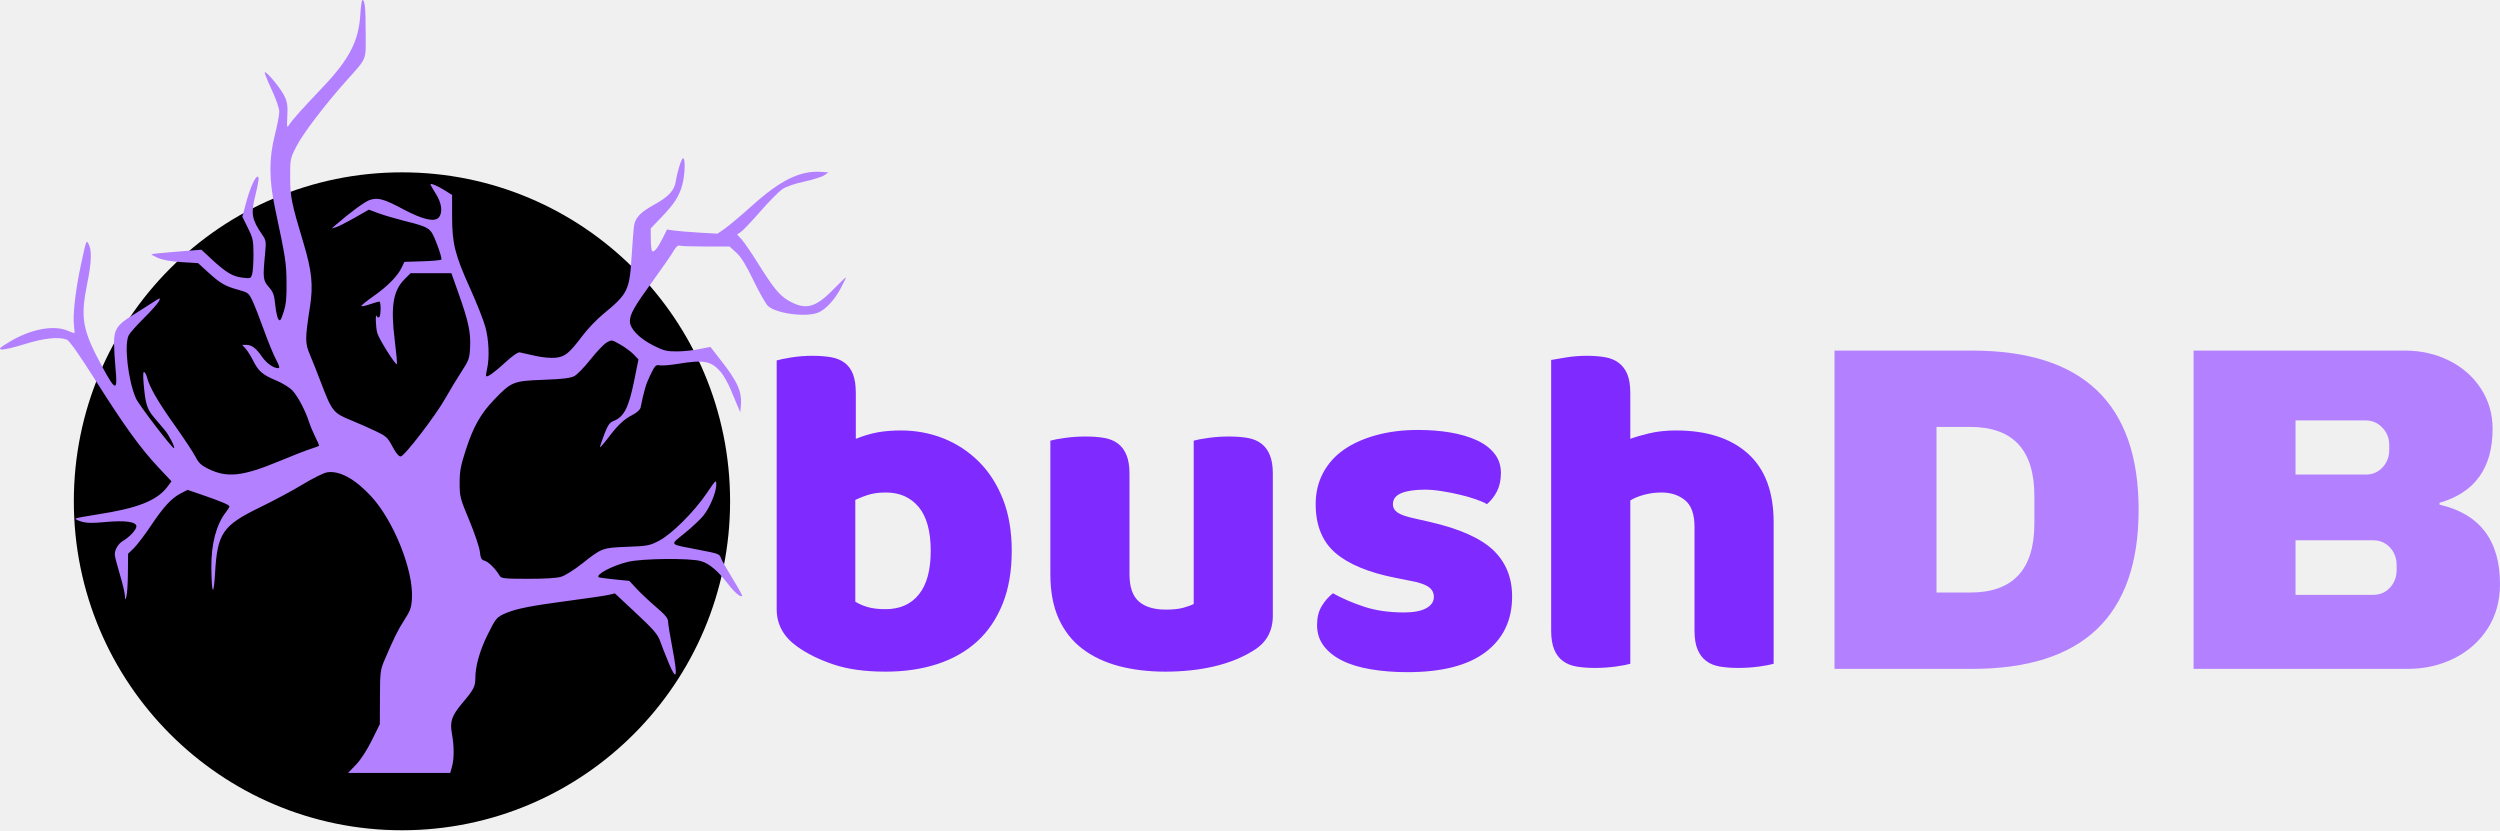
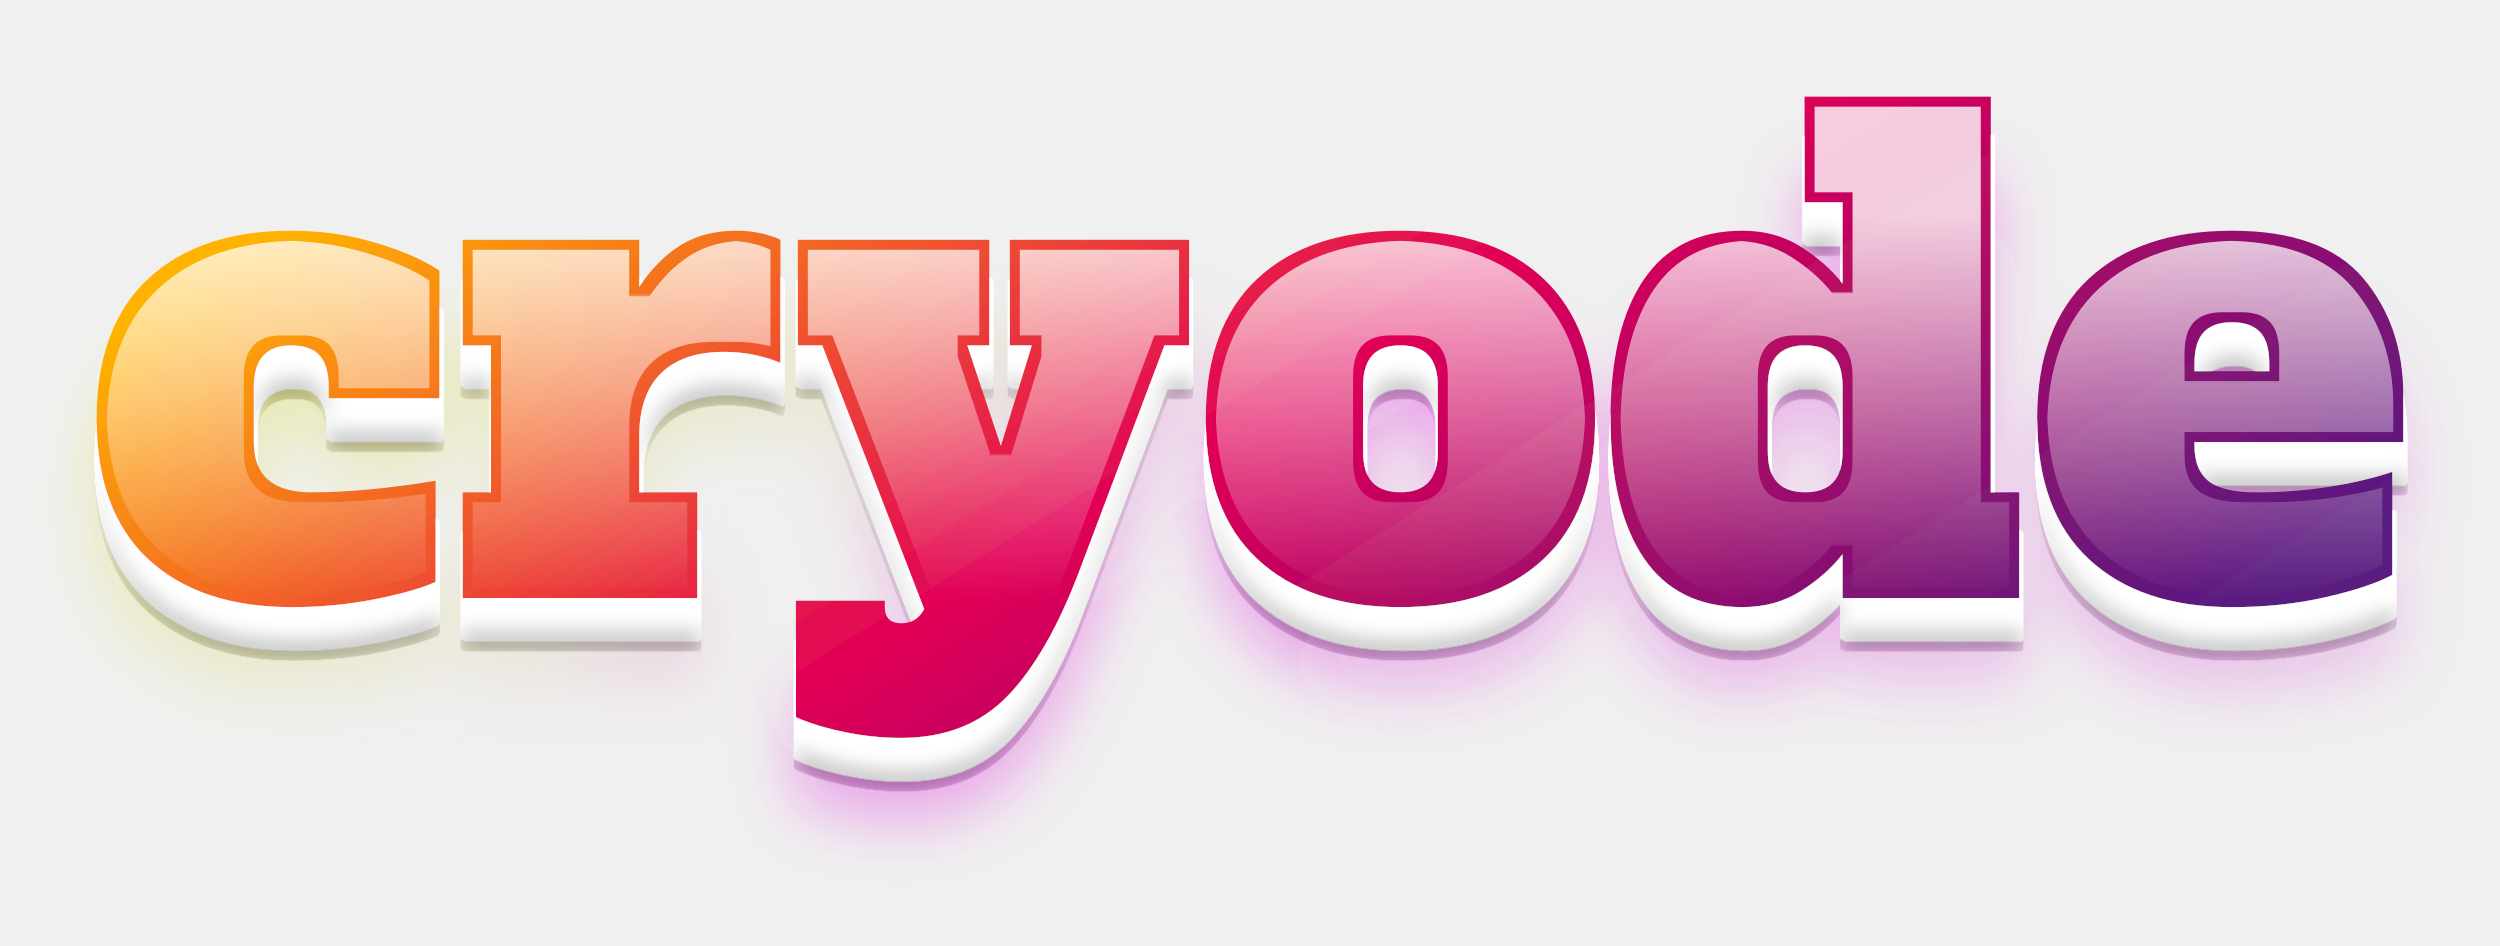
- <svg xmlns="http://www.w3.org/2000/svg" width="334.471" height="111.079" version="1.1" viewBox="0 0 359.557 119.41" id="svg23">
-   <defs id="defs7">
-     <filter id="editing-jagged" x="0" y="0" width="1" height="1">
-       <feTurbulence baseFrequency="0" result="turb" seed="1" id="feTurbulence2" />
-       <feDisplacementMap in="SourceGraphic" in2="turb" id="feDisplacementMap4" scale="0" xChannelSelector="A" yChannelSelector="A" />
+ <svg xmlns="http://www.w3.org/2000/svg" width="248.25" height="93.88" preserveAspectRatio="xMidYMid" version="1.1" viewBox="83.109 5.6 248.25 93.88">
+   <defs>
+     <linearGradient id="editing-shiny-gradient" x1="5.695" x2="116.03" y1="-58.604" y2="-9.482" gradientTransform="scale(1.8965 .52727)" gradientUnits="userSpaceOnUse">
+       <stop stop-color="#ffb200" offset="0" />
+       <stop stop-color="#e10057" offset=".5" />
+       <stop stop-color="#5A1A80" offset="1" />
+     </linearGradient>
+     <linearGradient id="editing-shiny-gradient2" x1=".475" x2=".475" y1="-94.429" y2="26.343" gradientTransform="scale(1.8965 .52727)" gradientUnits="userSpaceOnUse">
+       <stop stop-color="#fff" stop-opacity=".8" offset=".2" />
+       <stop stop-color="#fff" stop-opacity="0" offset=".8" />
+     </linearGradient>
+     <filter id="editing-shiny2" x="0" y="0" width="1" height="1">
+       <feMorphology radius="2" />
+     </filter>
+     <filter id="editing-shiny" x="-.042" y="-.151" width="1.084" height="1.474">
+       <feFlood flood-color="#fff" result="flood" />
+       <feConvolveMatrix divisor="1" in="SourceGraphic" kernelMatrix="0 0 0 0 0 0 0 0 0 0 0 1 1 0 0 0 0 0 0 1 1 0 0 0 0 0 1 0 0 1 0 0 0 0 1 0 0 1 0 0 0 1 0 0 0 0 1 0 0 1 1 0 0 1 1 0 0 0 0 1 1 0 0 0 " order="8,8" result="conv" />
+       <feOffset dx="0" dy="4" in="conv" result="offset" />
+       <feComposite in="flood" in2="offset" operator="in" result="comp" />
+       <feGaussianBlur in="offset" result="shadow" stdDeviation="3" />
+       <feColorMatrix in="shadow" result="dark-shadow" values="0.7 0 0 0 0  0 0.7 0 0 0  0 0 0.7 0 0  0 0 0 0.3 0" />
+       <feOffset dx="0" dy="4" in="dark-shadow" result="offset-shadow" />
+       <feOffset dx="0" dy="2" in="conv" result="offset-2" />
+       <feComposite in="offset" in2="offset-2" operator="out" result="edge-diff" />
+       <feGaussianBlur in="edge-diff" result="edge-blur" stdDeviation="1" />
+       <feColorMatrix in="edge-blur" result="edge-shadow" values="0 0 0 0 0  0 0 0 0 0  0 0 0 0 0  0 0 0 0.5 0" />
+       <feComposite in="edge-shadow" in2="offset" operator="in" result="edge-shadow-in" />
+       <feOffset dx="0" dy="1" in="edge-shadow-in" result="edge-shadow-final" />
+       <feMerge result="out">
+         <feMergeNode in="offset-shadow" />
+         <feMergeNode in="comp" />
+         <feMergeNode in="edge-shadow-final" />
+         <feMergeNode in="SourceGraphic" />
+       </feMerge>
    </filter>
  </defs>
-   <g id="g1577" transform="translate(-126.1745,-7.252486)">
-     <g id="g970" transform="translate(36)" style="stroke:none" />
-   </g>
-   <g id="g6" transform="matrix(1.31999,0,0,1.323332,-150.9955,-25.45632)">
-     <g id="g8">
-       <g id="g10">
-         <rect x="130.28" y="52.772" width="263.542" height="44.083" rx="14.484" ry="22.042" stroke-width="0.79" id="rect9" style="fill:none;stroke:none;stroke-width:1.312;stroke-dasharray:none" />
-         <g id="g1">
-           <g id="g9">
-             <circle style="fill:#000000;stroke:none;stroke-width:1.496;stroke-linejoin:round;stroke-dasharray:none" id="path1024" cx="158.188" cy="73.719" r="35.752" />
-             <g id="g1079" transform="translate(84.6976)">
-               <path d="m 68.471,102.36 c 0.522,-0.542 1.196,-1.575 1.732,-2.654 l 0.877,-1.767 0.012,-2.914 c 0.011,-2.711 0.045,-2.989 0.477,-4 1.059,-2.476 1.476,-3.317 2.19,-4.421 0.65,-1.005 0.761,-1.323 0.819,-2.354 0.171,-3.036 -1.989,-8.42 -4.443,-11.07 -1.761,-1.903 -3.475,-2.831 -4.809,-2.606 -0.376,0.063 -1.557,0.646 -2.625,1.295 -1.068,0.649 -3.166,1.772 -4.662,2.496 -4.076,1.972 -4.663,2.82 -4.907,7.09 -0.157,2.733 -0.386,2.415 -0.409,-0.569 -0.02,-2.555 0.54,-4.657 1.603,-6.008 0.203,-0.258 0.368,-0.53 0.368,-0.605 0,-0.162 -0.972,-0.57 -3.051,-1.279 l -1.512,-0.516 -0.714,0.364 c -1.022,0.521 -1.893,1.458 -3.279,3.528 -0.668,0.997 -1.501,2.091 -1.852,2.431 l -0.637,0.618 -0.018,2.092 c -0.01,1.151 -0.083,2.296 -0.163,2.544 -0.142,0.445 -0.145,0.443 -0.165,-0.091 -0.011,-0.299 -0.264,-1.351 -0.561,-2.338 -0.298,-0.987 -0.541,-1.941 -0.541,-2.119 0,-0.554 0.372,-1.174 0.885,-1.477 0.74,-0.437 1.468,-1.226 1.468,-1.59 0,-0.5 -1.233,-0.669 -3.388,-0.466 -1.382,0.131 -2.038,0.118 -2.598,-0.049 -0.412,-0.123 -0.702,-0.271 -0.645,-0.328 0.057,-0.057 1.101,-0.256 2.32,-0.441 4.497,-0.686 6.588,-1.517 7.743,-3.079 l 0.393,-0.532 -1.402,-1.486 c -1.962,-2.08 -3.715,-4.497 -6.859,-9.458 -1.785,-2.816 -2.86,-4.341 -3.135,-4.448 -0.883,-0.343 -2.504,-0.174 -4.586,0.479 -1.126,0.353 -2.252,0.618 -2.503,0.588 -0.391,-0.046 -0.27,-0.166 0.849,-0.84 2.281,-1.374 4.779,-1.851 6.324,-1.205 0.357,0.149 0.684,0.272 0.725,0.272 0.041,0 0.023,-0.387 -0.04,-0.861 -0.145,-1.093 0.176,-3.884 0.756,-6.562 0.573,-2.65 0.587,-2.69 0.792,-2.357 0.416,0.673 0.386,1.996 -0.097,4.359 -0.77,3.766 -0.544,5.047 1.587,8.989 1.504,2.781 1.737,2.821 1.49,0.252 -0.082,-0.856 -0.154,-2.085 -0.161,-2.733 -0.014,-1.434 0.344,-2.003 1.837,-2.916 0.552,-0.338 1.521,-0.952 2.152,-1.364 1.081,-0.706 1.134,-0.722 0.896,-0.272 -0.139,0.263 -0.876,1.089 -1.637,1.836 -0.761,0.747 -1.501,1.578 -1.643,1.847 -0.525,0.993 -0.077,4.93 0.781,6.871 0.301,0.681 3.92,5.404 4.14,5.404 0.181,0 -0.531,-1.409 -0.978,-1.936 -0.27,-0.318 -0.804,-0.947 -1.187,-1.399 -0.764,-0.899 -0.943,-1.473 -1.131,-3.617 -0.084,-0.966 -0.064,-1.392 0.062,-1.314 0.103,0.063 0.239,0.322 0.302,0.575 0.262,1.044 1.185,2.645 2.965,5.14 1.036,1.453 2.078,3.022 2.314,3.486 0.344,0.674 0.625,0.94 1.397,1.317 2.055,1.005 3.744,0.822 7.734,-0.837 1.444,-0.601 3.012,-1.209 3.485,-1.351 0.473,-0.142 0.86,-0.299 0.86,-0.348 0,-0.049 -0.193,-0.474 -0.428,-0.944 -0.235,-0.47 -0.532,-1.18 -0.66,-1.578 -0.405,-1.265 -1.255,-2.869 -1.84,-3.472 -0.311,-0.321 -1.103,-0.806 -1.761,-1.078 -1.474,-0.61 -1.92,-0.993 -2.501,-2.149 -0.25,-0.498 -0.623,-1.089 -0.828,-1.313 l -0.374,-0.407 h 0.444 c 0.59,0 1.071,0.358 1.701,1.266 0.509,0.734 1.26,1.268 1.785,1.268 0.199,0 0.14,-0.231 -0.244,-0.951 -0.279,-0.523 -0.883,-1.994 -1.342,-3.269 -0.459,-1.275 -1.017,-2.696 -1.24,-3.156 -0.379,-0.781 -0.48,-0.858 -1.492,-1.133 -1.459,-0.397 -1.974,-0.693 -3.292,-1.889 l -1.119,-1.016 -1.778,-0.108 c -1.128,-0.069 -2.069,-0.233 -2.575,-0.451 -0.439,-0.188 -0.764,-0.373 -0.724,-0.409 0.04,-0.037 1.28,-0.162 2.754,-0.279 l 2.681,-0.213 1.103,1.021 c 1.562,1.446 2.303,1.89 3.365,2.016 0.901,0.107 0.928,0.096 1.07,-0.413 0.08,-0.287 0.143,-1.255 0.139,-2.151 -0.006,-1.477 -0.063,-1.743 -0.61,-2.845 l -0.604,-1.216 0.404,-1.5 c 0.433,-1.609 0.987,-2.858 1.268,-2.858 0.186,0 0.11,0.578 -0.29,2.199 -0.457,1.85 -0.338,2.482 0.765,4.088 0.447,0.65 0.463,0.755 0.329,2.132 -0.253,2.604 -0.223,2.867 0.411,3.588 0.483,0.55 0.592,0.851 0.698,1.924 0.069,0.699 0.223,1.405 0.342,1.568 0.185,0.253 0.268,0.139 0.565,-0.766 0.273,-0.834 0.343,-1.531 0.324,-3.236 -0.024,-2.154 -0.099,-2.633 -1.253,-8.057 -0.665,-3.123 -0.67,-5.396 -0.019,-7.967 0.265,-1.046 0.481,-2.181 0.482,-2.523 1.35e-4,-0.361 -0.35,-1.372 -0.835,-2.409 -0.459,-0.983 -0.796,-1.826 -0.747,-1.874 0.159,-0.159 1.726,1.726 2.131,2.562 0.327,0.676 0.384,1.056 0.327,2.188 -0.065,1.28 -0.051,1.342 0.206,0.944 0.346,-0.536 1.421,-1.734 3.627,-4.047 2.918,-3.059 3.946,-5.036 4.119,-7.921 0.052,-0.871 0.156,-1.584 0.23,-1.584 0.267,0 0.353,0.861 0.356,3.562 0.003,3.133 0.225,2.595 -2.194,5.31 -2.312,2.594 -4.682,5.708 -5.36,7.043 -0.668,1.316 -0.681,1.383 -0.677,3.351 0.005,2.118 0.149,2.827 1.448,7.124 0.917,3.035 1.079,4.597 0.717,6.924 -0.552,3.547 -0.552,3.955 5.4e-4,5.26 0.272,0.642 0.774,1.901 1.115,2.797 1.29,3.385 1.387,3.507 3.437,4.337 0.684,0.277 1.83,0.782 2.548,1.122 1.205,0.571 1.35,0.702 1.881,1.699 0.372,0.699 0.689,1.08 0.898,1.08 0.395,0 3.857,-4.504 4.907,-6.385 0.402,-0.72 1.151,-1.956 1.664,-2.747 0.883,-1.361 0.936,-1.51 0.994,-2.806 0.072,-1.587 -0.186,-2.765 -1.282,-5.85 l -0.756,-2.127 h -4.452 l -0.683,0.683 c -1.224,1.224 -1.497,2.962 -1.037,6.618 0.172,1.372 0.275,2.533 0.228,2.58 -0.14,0.14 -1.943,-2.715 -2.133,-3.38 -0.177,-0.618 -0.227,-2.263 -0.056,-1.838 0.05,0.125 0.166,0.181 0.257,0.125 0.206,-0.127 0.221,-1.71 0.017,-1.71 -0.082,0 -0.534,0.131 -1.006,0.292 -0.471,0.161 -0.897,0.252 -0.946,0.202 -0.049,-0.049 0.546,-0.535 1.322,-1.079 1.55,-1.086 2.626,-2.178 3.075,-3.119 l 0.291,-0.61 1.951,-0.061 c 1.073,-0.033 2.007,-0.117 2.076,-0.186 0.069,-0.069 -0.149,-0.829 -0.483,-1.688 -0.701,-1.801 -0.693,-1.796 -3.638,-2.542 -0.978,-0.248 -2.228,-0.619 -2.777,-0.824 l -0.998,-0.374 -1.576,0.895 c -0.867,0.492 -1.78,0.953 -2.029,1.023 l -0.453,0.128 0.379,-0.328 c 1.64,-1.42 3.236,-2.591 3.776,-2.769 0.895,-0.295 1.538,-0.117 3.672,1.019 2.101,1.118 3.406,1.415 3.852,0.877 0.447,-0.539 0.318,-1.56 -0.323,-2.559 -0.321,-0.501 -0.584,-0.963 -0.584,-1.026 0,-0.173 0.793,0.162 1.621,0.685 l 0.733,0.463 V 42.747 c 0,2.967 0.301,4.165 1.973,7.86 0.704,1.555 1.444,3.421 1.645,4.147 0.389,1.405 0.471,3.37 0.19,4.58 -0.092,0.396 -0.137,0.748 -0.102,0.784 0.141,0.141 0.907,-0.407 2.099,-1.502 0.77,-0.707 1.372,-1.122 1.569,-1.083 0.176,0.035 0.915,0.201 1.643,0.368 0.763,0.175 1.706,0.268 2.226,0.218 1.057,-0.102 1.503,-0.464 2.989,-2.427 0.538,-0.711 1.528,-1.744 2.199,-2.295 2.733,-2.243 2.898,-2.575 3.132,-6.344 0.094,-1.508 0.213,-2.998 0.266,-3.312 0.144,-0.864 0.708,-1.447 2.18,-2.255 1.546,-0.848 2.191,-1.528 2.349,-2.476 0.202,-1.211 0.632,-2.575 0.812,-2.575 0.259,0 0.21,1.757 -0.08,2.847 -0.337,1.265 -0.853,2.072 -2.269,3.551 l -1.186,1.238 0.013,1.159 c 0.008,0.637 0.066,1.212 0.131,1.277 0.202,0.202 0.585,-0.245 1.123,-1.307 l 0.516,-1.02 0.738,0.109 c 0.406,0.06 1.643,0.162 2.749,0.227 l 2.011,0.118 0.795,-0.549 c 0.437,-0.302 1.814,-1.459 3.058,-2.571 3.061,-2.735 5.188,-3.76 7.459,-3.597 l 0.779,0.056 -0.466,0.317 c -0.257,0.174 -1.231,0.48 -2.166,0.68 -0.992,0.212 -1.979,0.548 -2.372,0.808 -0.37,0.245 -1.449,1.332 -2.398,2.415 -0.949,1.084 -1.912,2.097 -2.141,2.251 l -0.416,0.281 0.484,0.516 c 0.266,0.284 1.07,1.453 1.786,2.599 1.65,2.639 2.361,3.51 3.309,4.055 1.863,1.071 2.939,0.812 4.877,-1.172 0.772,-0.79 1.403,-1.387 1.403,-1.325 0,0.062 -0.255,0.59 -0.566,1.174 -0.676,1.268 -1.624,2.288 -2.445,2.631 -1.302,0.544 -4.572,0.12 -5.475,-0.71 -0.238,-0.219 -0.951,-1.468 -1.584,-2.774 -0.832,-1.719 -1.352,-2.557 -1.878,-3.033 l -0.727,-0.657 h -2.61 c -1.436,0 -2.722,-0.043 -2.86,-0.096 -0.156,-0.06 -0.395,0.162 -0.636,0.588 -0.212,0.376 -1.21,1.816 -2.218,3.199 -2.071,2.842 -2.538,3.661 -2.538,4.448 0,0.795 1.049,1.865 2.577,2.629 1.106,0.554 1.443,0.636 2.562,0.631 0.709,-0.004 1.817,-0.12 2.463,-0.258 0.646,-0.139 1.179,-0.238 1.184,-0.22 0.006,0.018 0.46,0.602 1.012,1.299 1.938,2.448 2.433,3.546 2.293,5.081 l -0.065,0.713 -0.223,-0.519 c -0.123,-0.285 -0.478,-1.132 -0.79,-1.88 -0.312,-0.749 -0.811,-1.64 -1.11,-1.98 -1.054,-1.201 -1.827,-1.348 -4.653,-0.885 -0.846,0.139 -1.748,0.212 -2.005,0.163 -0.421,-0.081 -0.519,0.021 -1.02,1.057 -0.482,0.996 -0.674,1.638 -1.058,3.527 -0.047,0.232 -0.39,0.549 -0.85,0.786 -0.983,0.507 -1.592,1.076 -2.693,2.519 -0.486,0.637 -0.884,1.087 -0.884,1 0,-0.087 0.213,-0.716 0.473,-1.397 0.363,-0.949 0.584,-1.281 0.95,-1.42 1.196,-0.455 1.701,-1.423 2.311,-4.437 l 0.461,-2.275 -0.513,-0.536 c -0.282,-0.295 -0.94,-0.781 -1.461,-1.079 -0.943,-0.54 -0.951,-0.541 -1.505,-0.214 -0.307,0.181 -1.093,1.005 -1.748,1.831 -0.655,0.826 -1.444,1.638 -1.754,1.804 -0.426,0.228 -1.255,0.328 -3.397,0.408 -3.27,0.123 -3.459,0.199 -5.356,2.167 -1.451,1.505 -2.257,2.926 -3.061,5.396 -0.579,1.779 -0.69,2.367 -0.69,3.659 3.58e-4,1.465 0.051,1.66 1.047,4.042 0.576,1.377 1.094,2.906 1.152,3.398 0.088,0.744 0.177,0.912 0.531,1.001 0.406,0.102 1.202,0.896 1.622,1.619 0.179,0.309 0.457,0.34 3.078,0.345 1.83,0.004 3.158,-0.078 3.64,-0.225 0.417,-0.127 1.436,-0.765 2.263,-1.419 2.166,-1.712 2.219,-1.732 4.934,-1.834 2.204,-0.084 2.438,-0.128 3.451,-0.653 1.391,-0.722 3.831,-3.147 5.209,-5.177 1.005,-1.48 1.038,-1.509 1.033,-0.905 -0.006,0.826 -0.697,2.474 -1.408,3.355 -0.314,0.39 -1.221,1.238 -2.016,1.885 -1.669,1.36 -1.831,1.168 1.527,1.821 2.262,0.44 2.233,0.429 2.437,0.965 0.083,0.219 0.647,1.203 1.254,2.188 0.606,0.984 1.07,1.823 1.03,1.863 -0.175,0.175 -0.828,-0.376 -1.542,-1.302 -1.1,-1.426 -2.043,-2.222 -2.942,-2.483 -1.203,-0.35 -6.454,-0.296 -7.978,0.081 -1.706,0.422 -3.489,1.358 -3.179,1.668 0.038,0.038 0.806,0.143 1.706,0.233 l 1.637,0.164 0.832,0.89 c 0.458,0.489 1.407,1.377 2.11,1.973 0.95,0.805 1.279,1.199 1.281,1.536 9.4e-4,0.249 0.217,1.57 0.478,2.935 0.602,3.142 0.464,3.677 -0.408,1.585 -0.352,-0.843 -0.776,-1.921 -0.944,-2.395 -0.251,-0.711 -0.709,-1.24 -2.611,-3.013 l -2.307,-2.151 -0.678,0.16 c -0.373,0.088 -2.266,0.368 -4.208,0.622 -4.165,0.545 -5.859,0.875 -7.005,1.366 -1,0.429 -1.097,0.546 -2.044,2.476 -0.795,1.62 -1.265,3.301 -1.269,4.537 -0.003,0.961 -0.162,1.274 -1.37,2.701 -1.217,1.437 -1.43,2.056 -1.178,3.422 0.243,1.314 0.244,2.68 0.001,3.552 l -0.189,0.679 H 67.616 l 0.855,-0.887 z" fill="#9955ff" stroke="#000" stroke-width="1.139" id="path21" style="fill:#b380ff;stroke:none;stroke-width:0;stroke-dasharray:none" />
-             </g>
-           </g>
-           <g id="g202" transform="matrix(0.7581872,0,0,0.7581872,130.8462,17.75915)" style="fill:#ffffff;stroke:#000000;stroke-width:2.18;stroke-dasharray:none">
-             <g id="g5" transform="translate(-4.296565)" style="fill:#ffffff">
-               <path d="m 265.995,52.204 q 23.936,0 23.936,22.812 0,22.812 -23.936,22.812 H 246.228 V 52.204 Z m -5.109,10.943 V 86.886 h 4.839 q 9.223,0 9.223,-9.88 v -3.979 q 0,-9.88 -9.223,-9.88 z m 67.314,-10.943 q 3.451,0 6.331,1.425 2.886,1.425 4.581,4.01 1.689,2.585 1.689,5.772 0,8.419 -7.627,10.611 v 0.264 q 8.689,1.99 8.689,11.409 0,3.58 -1.756,6.331 -1.762,2.751 -4.808,4.28 -3.052,1.523 -6.699,1.523 H 297.828 V 52.205 Z m -15.719,10.009 v 7.762 h 10.083 q 1.461,0 2.419,-1.025 0.964,-1.032 0.964,-2.555 v -0.663 q 0,-1.461 -0.995,-2.487 -0.995,-1.032 -2.389,-1.032 z m 0,17.182 v 7.823 h 11.145 q 1.455,0 2.419,-1.025 0.964,-1.032 0.964,-2.555 v -0.663 q 0,-1.529 -0.964,-2.555 -0.964,-1.025 -2.419,-1.025 z" fill="#aa0000" stroke-width="0.614" id="path11" style="fill:#b380ff;stroke:none;stroke-width:2.18;stroke-dasharray:none" />
-               <g transform="matrix(1.045165,0,0,1.045165,90.59312,97.16051)" fill="#ffffff" id="g15" style="fill:#7f2aff;stroke:none;stroke-width:2.086;stroke-dasharray:none;stroke-opacity:1;filter:url(#editing-jagged)">
-                 <path d="m 3.46,-7.55 v -34.11 q 0.64,-0.2 2.04,-0.42 1.41,-0.22 2.88,-0.22 1.41,0 2.53,0.19 1.12,0.19 1.89,0.77 0.77,0.57 1.15,1.56 0.39,1 0.39,2.6 v 6.27 q 1.6,-0.64 3.04,-0.9 1.44,-0.25 3.16,-0.25 3.08,0 5.83,1.08 2.75,1.09 4.86,3.17 2.11,2.08 3.33,5.15 1.22,3.08 1.22,7.11 0,4.16 -1.25,7.26 -1.25,3.11 -3.49,5.15 -2.24,2.05 -5.47,3.11 -3.23,1.05 -7.14,1.05 -4.22,0 -7.17,-0.99 Q 8.32,-0.96 6.27,-2.43 3.46,-4.42 3.46,-7.55 Z m 14.97,0 q 2.95,0 4.58,-2.02 1.63,-2.01 1.63,-5.98 0,-4.03 -1.66,-6.02 -1.67,-1.98 -4.48,-1.98 -1.28,0 -2.21,0.25 -0.93,0.26 -2.02,0.77 v 13.95 q 0.71,0.45 1.7,0.74 0.99,0.29 2.46,0.29 z m 22.66,-4.8 v -18.31 q 0.64,-0.19 2.01,-0.38 1.38,-0.19 2.85,-0.19 1.41,0 2.53,0.19 1.12,0.19 1.89,0.77 0.77,0.57 1.18,1.57 0.42,0.99 0.42,2.59 v 13.76 q 0,2.62 1.28,3.74 1.28,1.12 3.71,1.12 1.47,0 2.4,-0.25 0.93,-0.26 1.44,-0.52 v -22.4 q 0.64,-0.19 2.02,-0.38 1.37,-0.19 2.84,-0.19 1.41,0 2.53,0.19 1.12,0.19 1.89,0.77 0.77,0.57 1.18,1.57 0.42,0.99 0.42,2.59 v 19.45 q 0,3.2 -2.69,4.8 -2.24,1.41 -5.34,2.15 -3.11,0.73 -6.75,0.73 -3.46,0 -6.37,-0.76 -2.91,-0.77 -5.03,-2.37 -2.11,-1.6 -3.26,-4.13 -1.15,-2.53 -1.15,-6.11 z m 63.49,3.07 q 0,4.86 -3.65,7.62 -3.65,2.75 -10.75,2.75 -2.69,0 -5,-0.39 -2.3,-0.38 -3.93,-1.18 -1.63,-0.8 -2.56,-2.02 -0.93,-1.21 -0.93,-2.88 0,-1.53 0.64,-2.59 0.64,-1.05 1.54,-1.76 1.85,1.03 4.25,1.83 2.4,0.8 5.54,0.8 1.98,0 3.04,-0.58 1.05,-0.58 1.05,-1.54 0,-0.89 -0.76,-1.4 -0.77,-0.52 -2.56,-0.84 l -1.92,-0.38 q -5.57,-1.09 -8.29,-3.42 -2.72,-2.34 -2.72,-6.69 0,-2.37 1.02,-4.29 1.03,-1.92 2.88,-3.2 1.86,-1.28 4.45,-1.98 2.59,-0.71 5.73,-0.71 2.37,0 4.45,0.35 2.08,0.36 3.61,1.06 1.54,0.7 2.43,1.82 0.9,1.12 0.9,2.66 0,1.47 -0.54,2.53 -0.55,1.05 -1.38,1.76 -0.51,-0.32 -1.54,-0.67 -1.02,-0.36 -2.24,-0.64 -1.21,-0.29 -2.46,-0.48 -1.25,-0.2 -2.27,-0.2 -2.11,0 -3.27,0.48 -1.15,0.48 -1.15,1.51 0,0.7 0.64,1.15 0.64,0.45 2.43,0.83 l 1.99,0.45 q 6.14,1.41 8.73,3.87 2.6,2.47 2.6,6.37 z m 35.96,-10.18 v 19.4 q -0.64,0.19 -2.01,0.38 -1.38,0.19 -2.85,0.19 -1.41,0 -2.53,-0.19 -1.12,-0.19 -1.89,-0.77 -0.76,-0.57 -1.18,-1.57 -0.42,-0.99 -0.42,-2.59 v -14.21 q 0,-2.62 -1.31,-3.68 -1.31,-1.05 -3.23,-1.05 -1.28,0 -2.43,0.32 -1.15,0.32 -1.86,0.77 v 22.4 q -0.64,0.19 -2.01,0.38 -1.38,0.19 -2.85,0.19 -1.41,0 -2.53,-0.19 -1.12,-0.19 -1.89,-0.77 -0.77,-0.57 -1.18,-1.57 -0.42,-0.99 -0.42,-2.59 v -37.12 q 0.71,-0.13 2.08,-0.35 1.38,-0.22 2.79,-0.22 1.4,0 2.52,0.19 1.12,0.19 1.89,0.77 0.77,0.57 1.19,1.56 0.41,1 0.41,2.6 v 6.27 q 0.83,-0.32 2.53,-0.74 1.7,-0.41 3.74,-0.41 6.34,0 9.89,3.16 3.55,3.17 3.55,9.44 z" fill="#ffffff" id="path13" style="fill:#7f2aff;stroke:none;stroke-width:2.086;stroke-dasharray:none;stroke-opacity:1" />
-               </g>
-             </g>
-           </g>
-         </g>
-       </g>
+   <g transform="translate(-42.766 -41.85)" filter="url(#editing-shiny)">
+     <g transform="translate(134.57 106.84)">
+       <path d="m20.29 0.9q-9.15 0-14.27-4.77t-5.12-13.92 5.12-13.92 14.2-4.77q4.42 0 8.45 1.22 4.03 1.21 6.27 2.75v12.67h-11v-1.15q0-2.11-0.9-3.11-0.9-0.99-2.82-0.99-3.71 0-3.71 4.1v5.5q0 4.99 5.7 4.99 5.31 0 12.35-1.15v10.05q-2.18 0.96-6.11 1.73-3.94 0.77-8.16 0.77zm44.16-37.38q1.28 0 2.43 0.26 1.15 0.25 1.92 0.64v12.22q-2.62-1.09-5.63-1.09-4.03 0-6.21 2.11-2.18 2.12-2.18 6.28v5.56h5.76v10.5h-23.29v-10.5h2.81v-14.59h-2.81v-10.49h17.53v4.67q1.8-2.69 4.1-4.13t5.57-1.44zm27.13 0.9h17.8v10.49h-2.44l-8.38 22.21q-3.14 8.38-7.17 12.58-4.03 4.19-10.62 4.19-2.69 0-5.44-0.55-2.75-0.54-4.99-1.5v-11.58h8.83v0.64q0 1.6 1.66 1.6 1.47 0 2.24-1.41l-10.11-26.18h-2.43v-10.49h19.01v10.49h-2.18l3.33 9.99 3.07-9.99h-2.18zm38.79 36.48q-9.09 0-14.21-4.77t-5.12-13.92 5.12-13.92 14.21-4.77q9.21 0 14.27 4.83t5.06 13.86q0 9.15-5.12 13.92t-14.21 4.77zm0-11.4q1.85 0 2.78-0.99t0.93-3.1v-6.4q0-2.11-0.93-3.11-0.93-0.99-2.78-0.99-1.86 0-2.79 0.99-0.92 1-0.92 3.11v6.4q0 2.11 0.92 3.1 0.93 0.99 2.79 0.99zm33.98 11.4q-6.53 0-9.82-4.87-3.3-4.86-3.3-13.82t3.3-13.83q3.29-4.86 9.82-4.86 3.27 0 5.79 1.6 2.53 1.6 4.13 3.65v-8.07h-3.77v-10.49h18.49v39.29h2.82v10.5h-17.54v-4.35q-1.6 2.05-4.13 3.65-2.52 1.6-5.79 1.6zm6.21-11.4q1.86 0 2.78-0.99 0.93-0.99 0.93-3.1v-6.4q0-2.11-0.93-3.11-0.92-0.99-2.78-0.99t-2.78 0.99q-0.93 1-0.93 3.11v6.4q0 2.11 0.93 3.1 0.92 0.99 2.78 0.99zm42.37 11.4q-9.09 0-14.21-4.77t-5.12-13.92 5.12-13.92 14.21-4.77q9.02 0 13.02 4.7 4 4.71 4 11.68v4.61h-20.73v0.39q0 2.36 1.4 3.48 1.41 1.12 4.68 1.12 3.9 0 7.42-0.57 3.52-0.58 6.14-1.47v10.24q-2.24 1.21-6.56 2.2-4.32 1-9.37 1zm-3.71-23.43h7.42v-0.77q0-2.17-0.93-3.13t-2.78-0.96q-1.86 0-2.79 0.99-0.92 0.99-0.92 3.1z" fill="url(#editing-shiny-gradient)" />
    </g>
  </g>
+   <g transform="translate(-42.766 -41.85)" filter="url(#editing-shiny2)">
+     <g transform="translate(134.57 106.84)">
+       <path d="m20.29 0.9q-9.15 0-14.27-4.77t-5.12-13.92 5.12-13.92 14.2-4.77q4.42 0 8.45 1.22 4.03 1.21 6.27 2.75v12.67h-11v-1.15q0-2.11-0.9-3.11-0.9-0.99-2.82-0.99-3.71 0-3.71 4.1v5.5q0 4.99 5.7 4.99 5.31 0 12.35-1.15v10.05q-2.18 0.96-6.11 1.73-3.94 0.77-8.16 0.77zm44.16-37.38q1.28 0 2.43 0.26 1.15 0.25 1.92 0.64v12.22q-2.62-1.09-5.63-1.09-4.03 0-6.21 2.11-2.18 2.12-2.18 6.28v5.56h5.76v10.5h-23.29v-10.5h2.81v-14.59h-2.81v-10.49h17.53v4.67q1.8-2.69 4.1-4.13t5.57-1.44zm27.13 0.9h17.8v10.49h-2.44l-8.38 22.21q-3.14 8.38-7.17 12.58-4.03 4.19-10.62 4.19-2.69 0-5.44-0.55-2.75-0.54-4.99-1.5v-11.58h8.83v0.64q0 1.6 1.66 1.6 1.47 0 2.24-1.41l-10.11-26.18h-2.43v-10.49h19.01v10.49h-2.18l3.33 9.99 3.07-9.99h-2.18zm38.79 36.48q-9.09 0-14.21-4.77t-5.12-13.92 5.12-13.92 14.21-4.77q9.21 0 14.27 4.83t5.06 13.86q0 9.15-5.12 13.92t-14.21 4.77zm0-11.4q1.85 0 2.78-0.99t0.93-3.1v-6.4q0-2.11-0.93-3.11-0.93-0.99-2.78-0.99-1.86 0-2.79 0.99-0.92 1-0.92 3.11v6.4q0 2.11 0.92 3.1 0.93 0.99 2.79 0.99zm33.98 11.4q-6.53 0-9.82-4.87-3.3-4.86-3.3-13.82t3.3-13.83q3.29-4.86 9.82-4.86 3.27 0 5.79 1.6 2.53 1.6 4.13 3.65v-8.07h-3.77v-10.49h18.49v39.29h2.82v10.5h-17.54v-4.35q-1.6 2.05-4.13 3.65-2.52 1.6-5.79 1.6zm6.21-11.4q1.86 0 2.78-0.99 0.93-0.99 0.93-3.1v-6.4q0-2.11-0.93-3.11-0.92-0.99-2.78-0.99t-2.78 0.99q-0.93 1-0.93 3.11v6.4q0 2.11 0.93 3.1 0.92 0.99 2.78 0.99zm42.37 11.4q-9.09 0-14.21-4.77t-5.12-13.92 5.12-13.92 14.21-4.77q9.02 0 13.02 4.7 4 4.71 4 11.68v4.61h-20.73v0.39q0 2.36 1.4 3.48 1.41 1.12 4.68 1.12 3.9 0 7.42-0.57 3.52-0.58 6.14-1.47v10.24q-2.24 1.21-6.56 2.2-4.32 1-9.37 1zm-3.71-23.43h7.42v-0.77q0-2.17-0.93-3.13t-2.78-0.96q-1.86 0-2.79 0.99-0.92 0.99-0.92 3.1z" fill="url(#editing-shiny-gradient2)" />
+     </g>
+   </g>
+   <style>text {
+   font-size: 64px;
+   font-family: Arial Black;
+   dominant-baseline: central;
+   text-anchor: middle;
+ }</style>
</svg>
